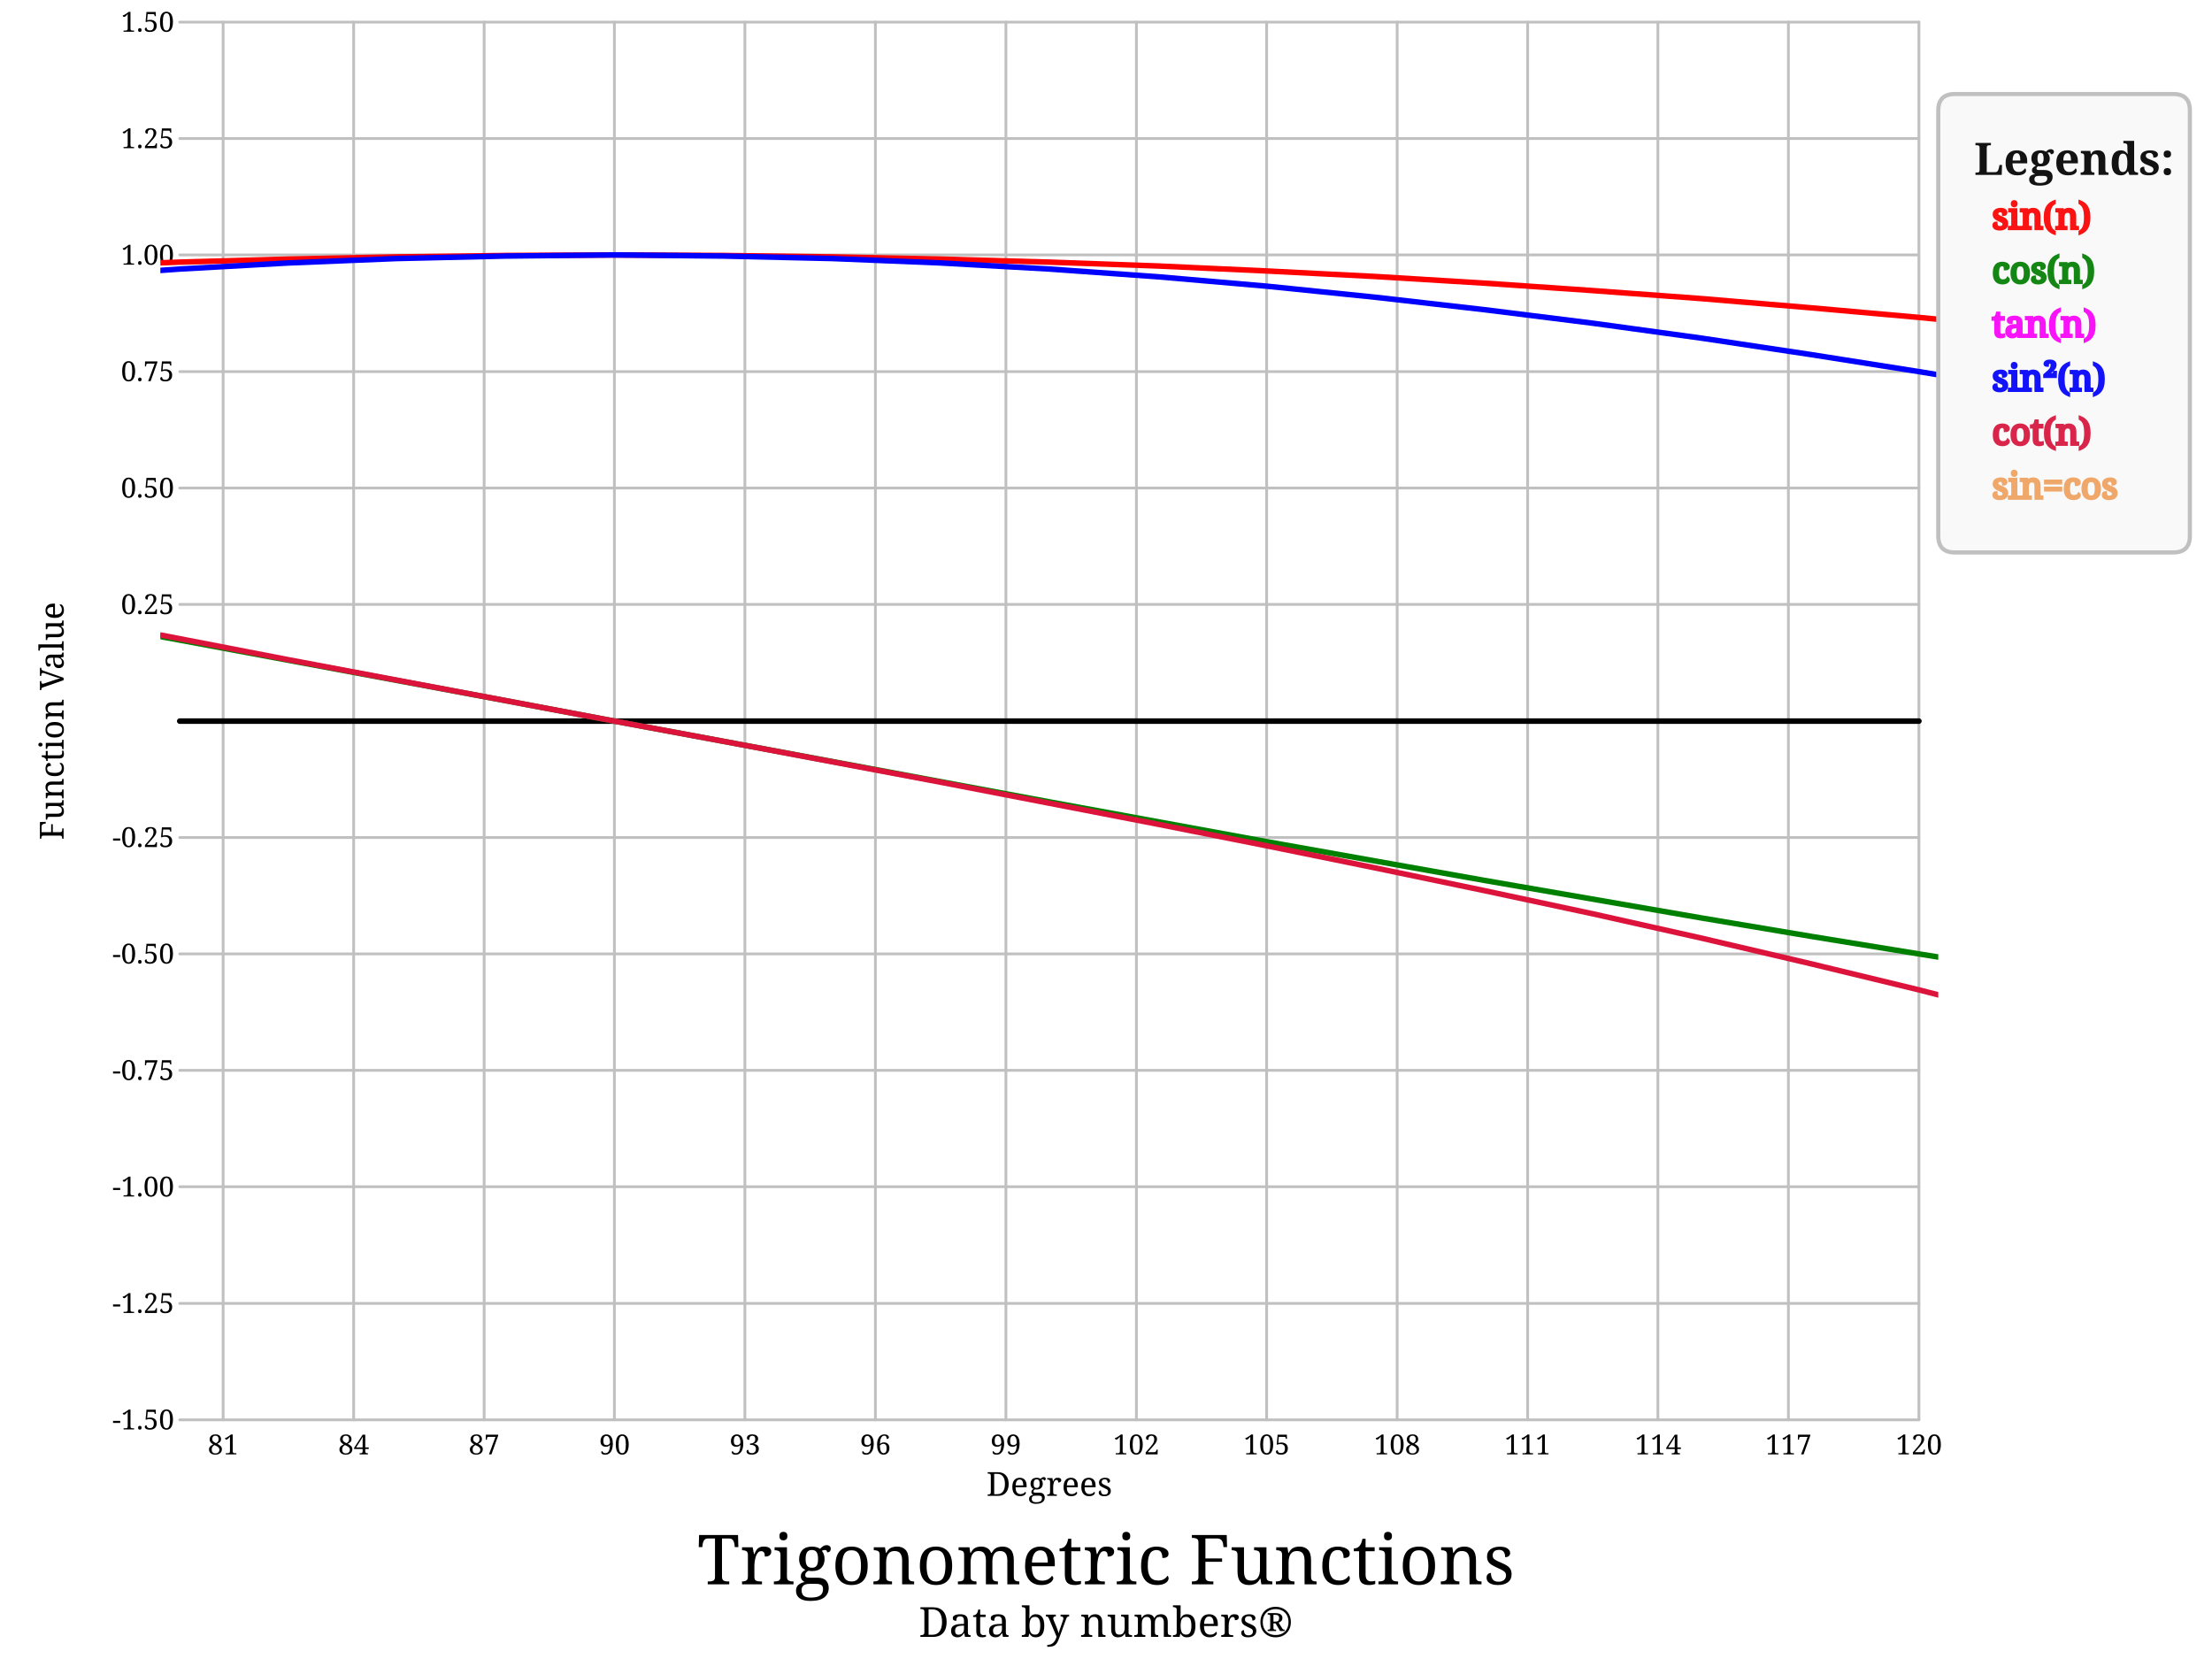
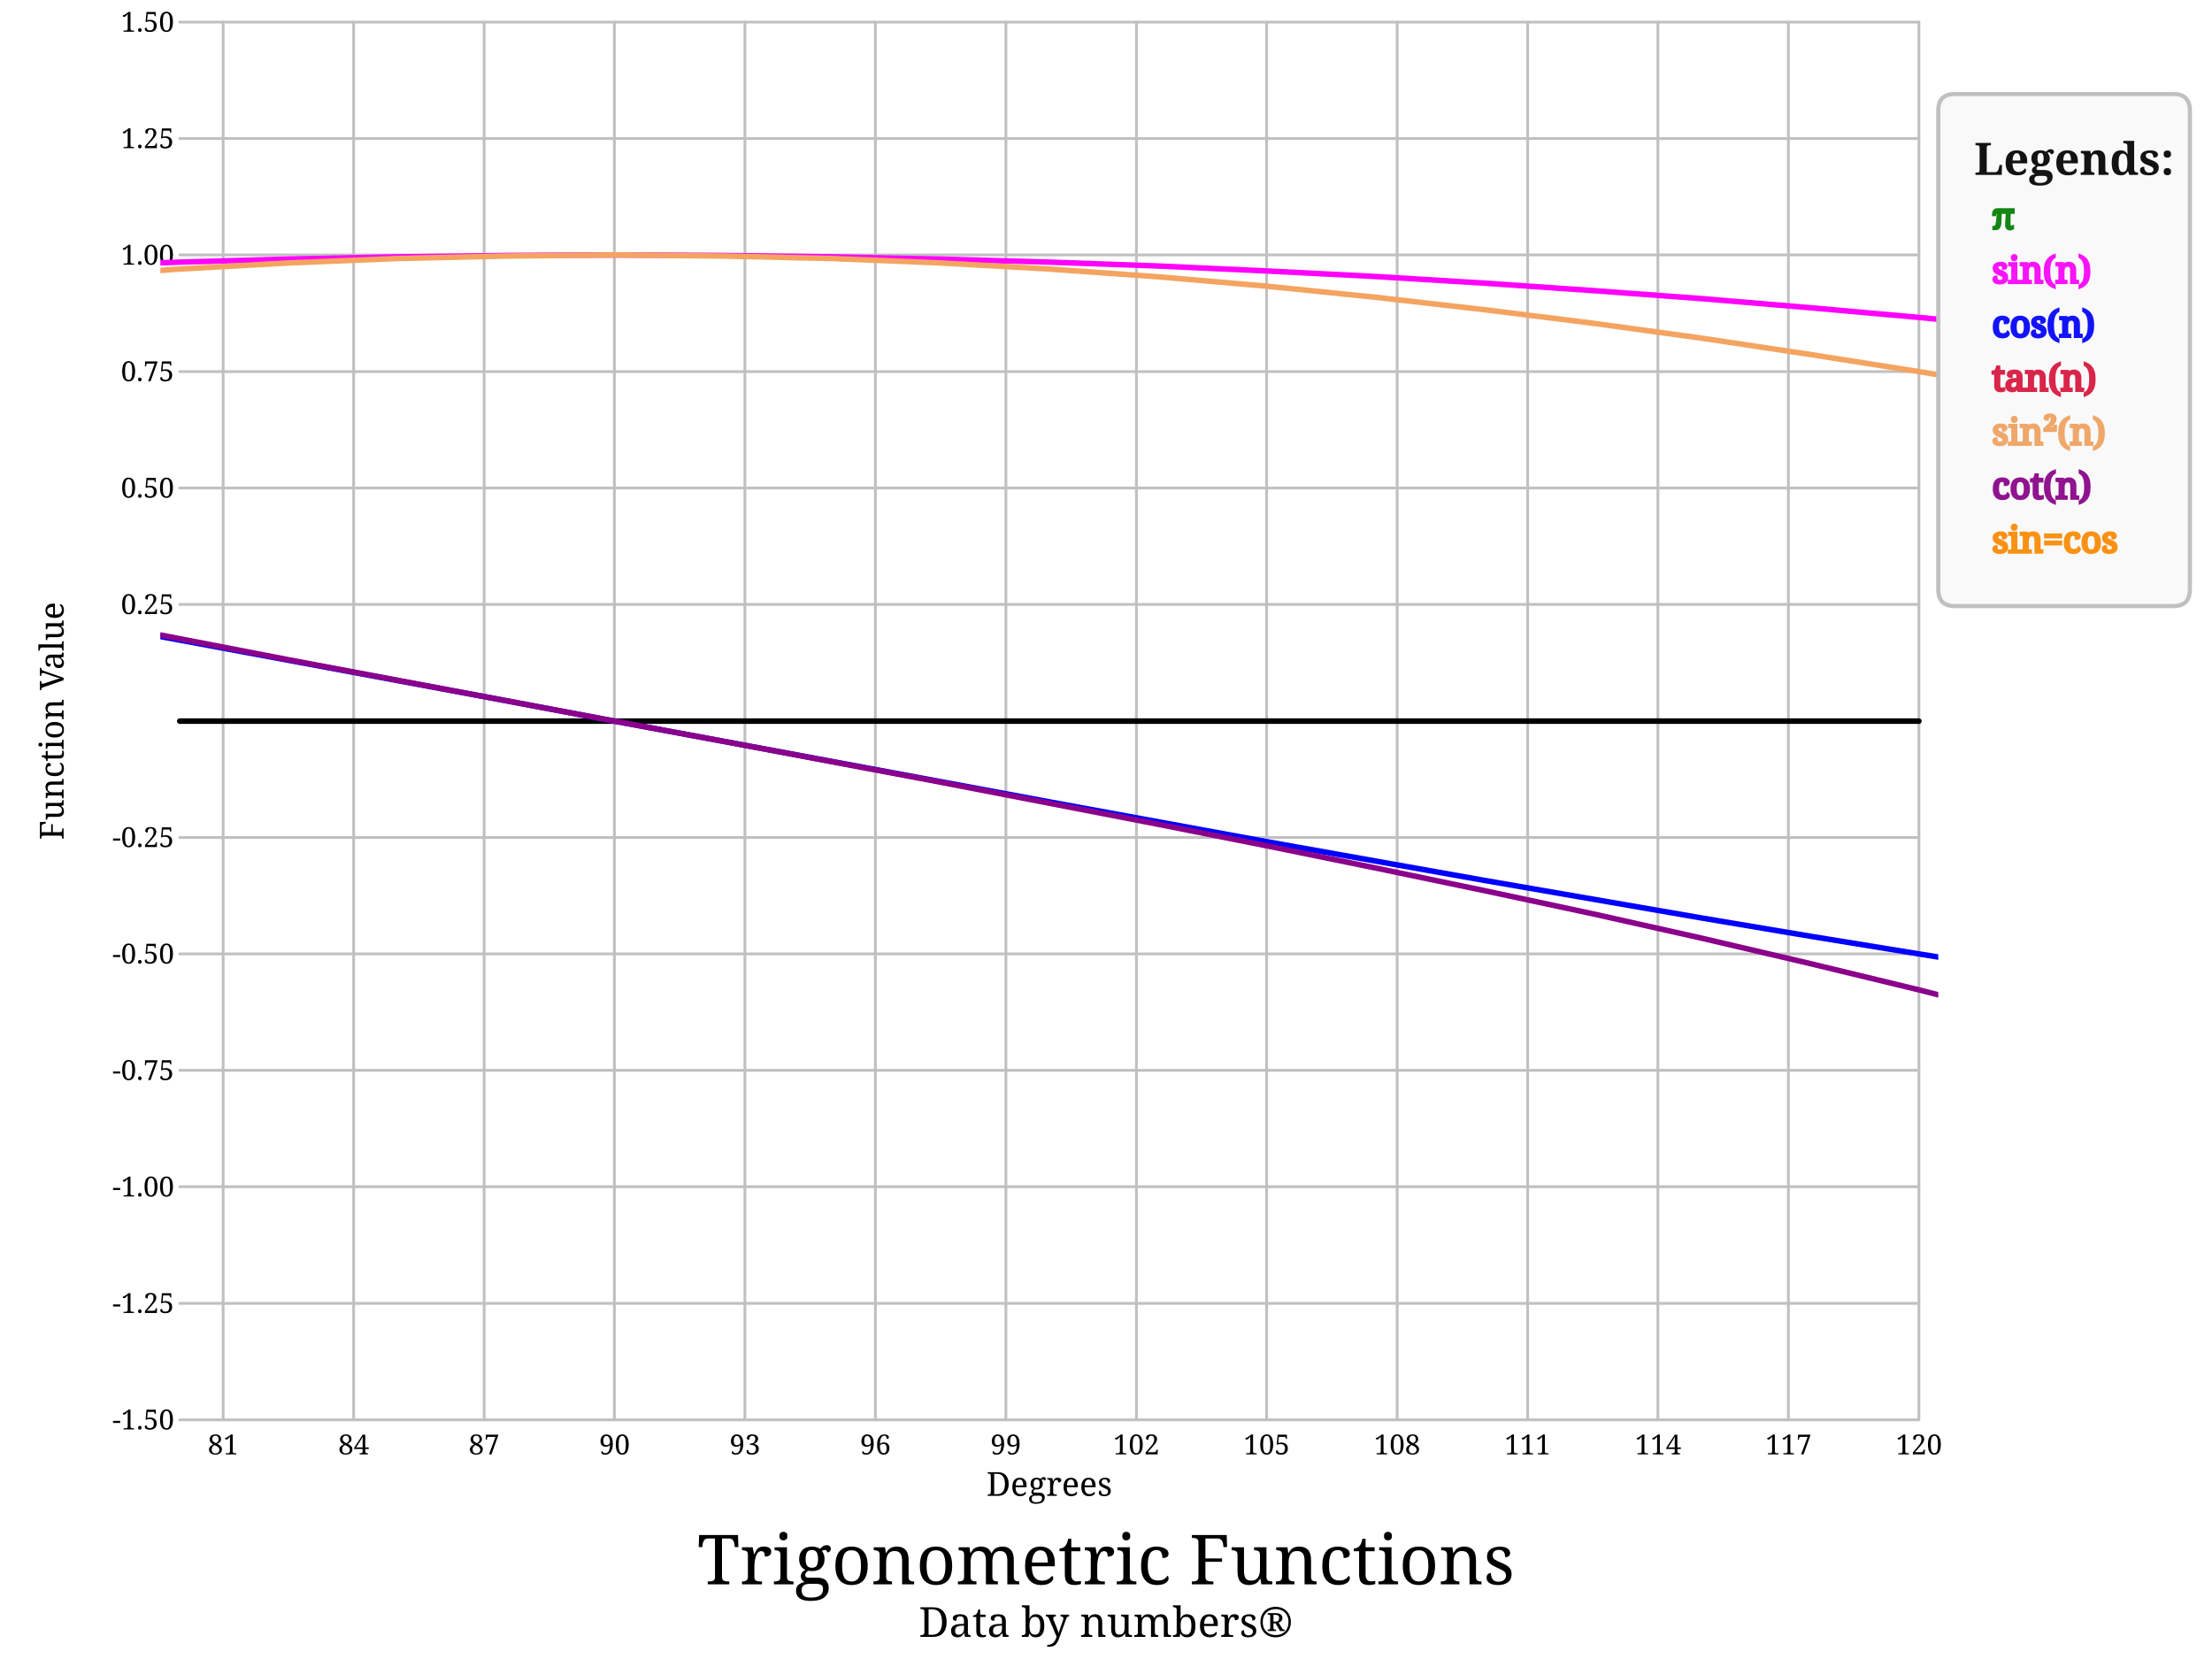
<svg xmlns="http://www.w3.org/2000/svg" id="svg-ex2" width="800" height="600">
  <defs>
    <clipPath id="plotable">
      <rect x="58.0" y="1.0" width="643.0" height="519.5" rx="0.0" />
    </clipPath>
  </defs>
  <style>
svg#svg-ex2 { background-color: #ffedcc }
#svg-ex2 path.lightBG { fill: rgba(220,220,220,0.667) }
#svg-ex2 path.midBG { fill: rgba(120,120,120,0.667) }
#svg-ex2 path.darkBG { fill: rgba(35,35,35,0.667) }
#svg-ex2 g.plotarea { opacity: 1.0 }
#svg-ex2 g.plotarea path:hover { stroke-width: 5.0 }
#svg-ex2 path { stroke-width: 2.0; fill: none; stroke-linecap: round }
#svg-ex2 path.axes { stroke: black }
#svg-ex2 path.xlabel, #svg-ex2 path.ylabel { stroke: silver; stroke-width: 1 }
#svg-ex2 text { font-family: serif }
#svg-ex2 text.legend { font-size: 13.0px }
#svg-ex2 text.legend.headline { font-size: 16.2px; font-weight: bold }
+ #svg-ex2 text.legend.pie { font-size: 13.0px }
#svg-ex2 text.subtitle { font-size: 15.0px; text-anchor: middle }
#svg-ex2 text.title { font-size: 25.0px; text-anchor: middle }
#svg-ex2 text.xlabel { font-size: 10.0px; text-anchor: middle }
+ #svg-ex2 text.xtags { font-size: 10.0px; text-anchor: middle }
#svg-ex2 text.xtitle, #svg-ex2 text.ytitle { font-size: 12.0px; text-anchor: middle }
#svg-ex2 text.ylabel { font-size: 10.0px; text-anchor: end; dominant-baseline: middle }
- #svg-ex2 path.plot03 { stroke: #ff0000 }
- #svg-ex2 text.plot03, #svg-ex2 rect.plot03 { fill: #ff0000; stroke: #ff0000 }
- #svg-ex2 path.plot03.fill { stroke: none; fill: #ff0000; fill-opacity: 0.75 }
- #svg-ex2 path.plot04 { stroke: #008000 }
- #svg-ex2 text.plot04, #svg-ex2 rect.plot04 { fill: #008000; stroke: #008000 }
- #svg-ex2 path.plot04.fill { stroke: none; fill: #008000; fill-opacity: 0.75 }
- #svg-ex2 path.plot05 { stroke: #ff00ff }
- #svg-ex2 text.plot05, #svg-ex2 rect.plot05 { fill: #ff00ff; stroke: #ff00ff }
- #svg-ex2 path.plot05.fill { stroke: none; fill: #ff00ff; fill-opacity: 0.75 }
- #svg-ex2 path.plot06 { stroke: #0000ff }
- #svg-ex2 text.plot06, #svg-ex2 rect.plot06 { fill: #0000ff; stroke: #0000ff }
- #svg-ex2 path.plot06.fill { stroke: none; fill: #0000ff; fill-opacity: 0.75 }
- #svg-ex2 path.plot07 { stroke: #dc143c }
- #svg-ex2 text.plot07, #svg-ex2 rect.plot07 { fill: #dc143c; stroke: #dc143c }
- #svg-ex2 path.plot07.fill { stroke: none; fill: #dc143c; fill-opacity: 0.75 }
- #svg-ex2 path.plot08 { stroke: #f4a460 }
- #svg-ex2 text.plot08, #svg-ex2 rect.plot08 { fill: #f4a460; stroke: #f4a460 }
- #svg-ex2 path.plot08.fill { stroke: none; fill: #f4a460; fill-opacity: 0.75 }
+ #svg-ex2 path.plot01 { stroke: #ff0000 }
+ #svg-ex2 text.plot01, #svg-ex2 rect.plot01 { fill: #ff0000; stroke: #ff0000 }
+ #svg-ex2 path.plot01.fill { stroke: none; fill: #ff0000; fill-opacity: 0.75 }
+ #svg-ex2 path.plot02 { stroke: #008000 }
+ #svg-ex2 text.plot02, #svg-ex2 rect.plot02 { fill: #008000; stroke: #008000 }
+ #svg-ex2 path.plot02.fill { stroke: none; fill: #008000; fill-opacity: 0.75 }
+ #svg-ex2 path.plot03 { stroke: #ff00ff }
+ #svg-ex2 text.plot03, #svg-ex2 rect.plot03 { fill: #ff00ff; stroke: #ff00ff }
+ #svg-ex2 path.plot03.fill { stroke: none; fill: #ff00ff; fill-opacity: 0.75 }
+ #svg-ex2 path.plot04 { stroke: #0000ff }
+ #svg-ex2 text.plot04, #svg-ex2 rect.plot04 { fill: #0000ff; stroke: #0000ff }
+ #svg-ex2 path.plot04.fill { stroke: none; fill: #0000ff; fill-opacity: 0.75 }
+ #svg-ex2 path.plot05 { stroke: #dc143c }
+ #svg-ex2 text.plot05, #svg-ex2 rect.plot05 { fill: #dc143c; stroke: #dc143c }
+ #svg-ex2 path.plot05.fill { stroke: none; fill: #dc143c; fill-opacity: 0.75 }
+ #svg-ex2 path.plot06 { stroke: #f4a460 }
+ #svg-ex2 text.plot06, #svg-ex2 rect.plot06 { fill: #f4a460; stroke: #f4a460 }
+ #svg-ex2 path.plot06.fill { stroke: none; fill: #f4a460; fill-opacity: 0.75 }
+ #svg-ex2 path.plot07 { stroke: #8b008b }
+ #svg-ex2 text.plot07, #svg-ex2 rect.plot07 { fill: #8b008b; stroke: #8b008b }
+ #svg-ex2 path.plot07.fill { stroke: none; fill: #8b008b; fill-opacity: 0.75 }
+ #svg-ex2 path.plot08 { stroke: #ff8c00 }
+ #svg-ex2 text.plot08, #svg-ex2 rect.plot08 { fill: #ff8c00; stroke: #ff8c00 }
+ #svg-ex2 path.plot08.fill { stroke: none; fill: #ff8c00; fill-opacity: 0.75 }
#svg-ex2 path.legend { fill: silver; stroke: silver; fill-opacity: 0.1; stroke-width: 1.5 }
</style>
  <text x="80.72" y="526.00" class="xlabel">81</text>
  <text x="127.90" y="526.00" class="xlabel">84</text>
  <text x="175.08" y="526.00" class="xlabel">87</text>
  <text x="222.25" y="526.00" class="xlabel">90</text>
  <text x="269.42" y="526.00" class="xlabel">93</text>
  <text x="316.60" y="526.00" class="xlabel">96</text>
  <text x="363.77" y="526.00" class="xlabel">99</text>
  <text x="410.95" y="526.00" class="xlabel">102</text>
  <text x="458.12" y="526.00" class="xlabel">105</text>
  <text x="505.30" y="526.00" class="xlabel">108</text>
  <text x="552.47" y="526.00" class="xlabel">111</text>
  <text x="599.65" y="526.00" class="xlabel">114</text>
  <text x="646.83" y="526.00" class="xlabel">117</text>
  <text x="694.00" y="526.00" class="xlabel">120</text>
  <path class="xlabel" d=" M 80.7,513.5 V 8.0 M 127.9,513.5 V 8.0 M 175.1,513.5 V 8.0 M 222.2,513.5 V 8.0 M 269.4,513.5 V 8.0 M 316.6,513.5 V 8.0 M 363.8,513.5 V 8.0 M 411.0,513.5 V 8.0 M 458.1,513.5 V 8.0 M 505.3,513.5 V 8.0 M 552.5,513.5 V 8.0 M 599.6,513.5 V 8.0 M 646.8,513.5 V 8.0 M 694.0,513.5 V 8.0 " />
  <text x="63.00" y="218.62" class="ylabel">0.25</text>
  <text x="63.00" y="302.88" class="ylabel">-0.25</text>
  <text x="63.00" y="176.50" class="ylabel">0.50</text>
  <text x="63.00" y="345.00" class="ylabel">-0.50</text>
  <text x="63.00" y="134.38" class="ylabel">0.75</text>
  <text x="63.00" y="387.12" class="ylabel">-0.75</text>
  <text x="63.00" y="92.25" class="ylabel">1.00</text>
  <text x="63.00" y="429.25" class="ylabel">-1.00</text>
  <text x="63.00" y="50.12" class="ylabel">1.25</text>
  <text x="63.00" y="471.38" class="ylabel">-1.25</text>
  <text x="63.00" y="8.00" class="ylabel">1.50</text>
  <text x="63.00" y="513.50" class="ylabel">-1.50</text>
  <path class="ylabel" d=" M 65.0,218.6 H 694.0 M 65.0,302.9 H 694.0 M 65.0,176.5 H 694.0 M 65.0,345.0 H 694.0 M 65.0,134.4 H 694.0 M 65.0,387.1 H 694.0 M 65.0,92.2 H 694.0 M 65.0,429.2 H 694.0 M 65.0,50.1 H 694.0 M 65.0,471.4 H 694.0 M 65.0,8.0 H 694.0 M 65.0,513.5 H 694.0 " />
  <path class="axes" d=" M 65.0,260.8 H 694.0 " />
  <g clip-path="url(#plotable)" class="plotarea">
+     <path class="plot02" d=" M -400.0,260.8 M -400.0,260.8 m -1.8,0.0 l -1.8,-3.5 l 3.5,1.8 l 3.5,-1.8 l -1.8,3.5 l 1.8,3.5 l -3.5,-1.8 l -3.5,1.8 l 1.8,-3.5 m 1.8,0.0 m 0.0,-4.2 c 2.3,0.0 4.2,2.3 4.2,4.2 c 0.0,2.3 -2.3,4.2 -4.2,4.2 c -2.3,0.0 -4.2,-2.3 -4.2,-4.2 c 0.0,-2.3 2.3,-4.2 4.2,-4.2 m 0.0,4.2 " />
    <path class="plot03" d=" M -400.0,260.8 L -400.0,253.4 M -400.0,238.8 M -400.0,231.5 M -400.0,224.3 M -400.0,217.1 M -400.0,210.1 M -400.0,203.1 M -400.0,196.3 M -400.0,189.5 M -400.0,182.9 M -400.0,176.5 M -400.0,170.2 M -400.0,164.1 M -400.0,158.2 M -400.0,152.4 M -400.0,146.9 M -400.0,141.6 M -400.0,136.5 M -400.0,131.7 L -367.4,127.1 L -328.1,122.7 L -288.8,118.6 L -249.5,114.8 L -210.2,111.3 L -170.9,108.0 L -131.6,105.1 L -92.2,102.4 L -52.9,100.0 L -13.6,98.0 L 25.7,96.2 L 65.0,94.8 L 104.3,93.7 L 143.6,92.9 L 182.9,92.4 L 222.2,92.2 L 261.6,92.4 L 300.9,92.9 L 340.2,93.7 L 379.5,94.8 L 418.8,96.2 L 458.1,98.0 L 497.4,100.0 L 536.8,102.4 L 576.1,105.1 L 615.4,108.0 L 654.7,111.3 L 694.0,114.8 L 733.3,118.6 L 772.6,122.7 L 811.9,127.1 L 851.2,131.7 L 890.6,136.5 L 929.9,141.6 L 969.2,146.9 L 1008.5,152.4 L 1047.8,158.2 L 1087.1,164.1 L 1126.4,170.2 L 1165.8,176.5 L 1200.0,182.9 M 1200.0,196.3 M 1200.0,203.1 M 1200.0,210.1 M 1200.0,217.1 M 1200.0,224.3 M 1200.0,231.5 M 1200.0,238.8 M 1200.0,246.1 M 1200.0,253.4 M 1200.0,260.8 M 1200.0,268.1 M 1200.0,275.4 M 1200.0,282.7 M 1200.0,290.0 M 1200.0,297.2 M 1200.0,304.4 M 1200.0,311.4 M 1200.0,318.4 M 1200.0,325.2 M 1200.0,332.0 M 1200.0,338.6 M 1200.0,345.0 M 1200.0,351.3 M 1200.0,357.4 M 1200.0,363.3 M 1200.0,369.1 M 1200.0,374.6 M 1200.0,379.9 M 1200.0,385.0 M 1200.0,389.8 M 1200.0,394.4 M 1200.0,398.8 M 1200.0,402.9 M 1200.0,406.7 M 1200.0,410.2 M 1200.0,413.5 M 1200.0,416.4 M 1200.0,419.1 M 1200.0,421.5 M 1200.0,423.5 M 1200.0,425.3 M 1200.0,426.7 M 1200.0,427.8 M 1200.0,428.6 M 1200.0,429.1 M 1200.0,429.2 M 1200.0,429.1 M 1200.0,428.6 M 1200.0,427.8 M 1200.0,426.7 M 1200.0,425.3 M 1200.0,423.5 M 1200.0,421.5 M 1200.0,419.1 M 1200.0,416.4 M 1200.0,413.5 M 1200.0,410.2 M 1200.0,406.7 M 1200.0,402.9 M 1200.0,398.8 M 1200.0,394.4 M 1200.0,389.8 M 1200.0,385.0 M 1200.0,379.9 M 1200.0,374.6 M 1200.0,369.1 M 1200.0,363.3 M 1200.0,357.4 M 1200.0,351.3 M 1200.0,345.0 M 1200.0,338.6 M 1200.0,332.0 M 1200.0,325.2 M 1200.0,318.4 M 1200.0,311.4 M 1200.0,304.4 M 1200.0,297.2 M 1200.0,290.0 M 1200.0,282.7 M 1200.0,275.4 M 1200.0,268.1 M 1200.0,260.8 M -400.0,260.8 " />
    <path class="plot04" d=" M -400.0,92.2 L -400.0,92.4 M -400.0,93.7 M -400.0,94.8 M -400.0,96.2 M -400.0,98.0 M -400.0,100.0 M -400.0,102.4 M -400.0,105.1 M -400.0,108.0 M -400.0,111.3 M -400.0,114.8 M -400.0,118.6 M -400.0,122.7 M -400.0,127.1 M -400.0,131.7 M -400.0,136.5 M -400.0,141.6 M -400.0,146.9 M -400.0,152.4 L -367.4,158.2 L -328.1,164.1 L -288.8,170.2 L -249.5,176.5 L -210.2,182.9 L -170.9,189.5 L -131.6,196.3 L -92.2,203.1 L -52.9,210.1 L -13.6,217.1 L 25.7,224.3 L 65.0,231.5 L 104.3,238.8 L 143.6,246.1 L 182.9,253.4 L 222.2,260.8 L 261.6,268.1 L 300.9,275.4 L 340.2,282.7 L 379.5,290.0 L 418.8,297.2 L 458.1,304.4 L 497.4,311.4 L 536.8,318.4 L 576.1,325.2 L 615.4,332.0 L 654.7,338.6 L 694.0,345.0 L 733.3,351.3 L 772.6,357.4 L 811.9,363.3 L 851.2,369.1 L 890.6,374.6 L 929.9,379.9 L 969.2,385.0 L 1008.5,389.8 L 1047.8,394.4 L 1087.1,398.8 L 1126.4,402.9 L 1165.8,406.7 L 1200.0,410.2 M 1200.0,416.4 M 1200.0,419.1 M 1200.0,421.5 M 1200.0,423.5 M 1200.0,425.3 M 1200.0,426.7 M 1200.0,427.8 M 1200.0,428.6 M 1200.0,429.1 M 1200.0,429.2 M 1200.0,429.1 M 1200.0,428.6 M 1200.0,427.8 M 1200.0,426.7 M 1200.0,425.3 M 1200.0,423.5 M 1200.0,421.5 M 1200.0,419.1 M 1200.0,416.4 M 1200.0,413.5 M 1200.0,410.2 M 1200.0,406.7 M 1200.0,402.9 M 1200.0,398.8 M 1200.0,394.4 M 1200.0,389.8 M 1200.0,385.0 M 1200.0,379.9 M 1200.0,374.6 M 1200.0,369.1 M 1200.0,363.3 M 1200.0,357.4 M 1200.0,351.3 M 1200.0,345.0 M 1200.0,338.6 M 1200.0,332.0 M 1200.0,325.2 M 1200.0,318.4 M 1200.0,311.4 M 1200.0,304.4 M 1200.0,297.2 M 1200.0,290.0 M 1200.0,282.7 M 1200.0,275.4 M 1200.0,268.1 M 1200.0,260.8 M 1200.0,253.4 M 1200.0,246.1 M 1200.0,238.8 M 1200.0,231.5 M 1200.0,224.3 M 1200.0,217.1 M 1200.0,210.1 M 1200.0,203.1 M 1200.0,196.3 M 1200.0,189.5 M 1200.0,182.9 M 1200.0,176.5 M 1200.0,170.2 M 1200.0,164.1 M 1200.0,158.2 M 1200.0,152.4 M 1200.0,146.9 M 1200.0,141.6 M 1200.0,136.5 M 1200.0,131.7 M 1200.0,127.1 M 1200.0,122.7 M 1200.0,118.6 M 1200.0,114.8 M 1200.0,111.3 M 1200.0,108.0 M 1200.0,105.1 M 1200.0,102.4 M 1200.0,100.0 M 1200.0,98.0 M 1200.0,96.2 M 1200.0,94.8 M 1200.0,93.7 M 1200.0,92.9 M 1200.0,92.4 M 1200.0,92.2 M -400.0,92.2 " />
    <path class="plot05" d=" M -400.0,260.8 L -400.0,253.4 M -400.0,238.6 M -400.0,231.0 M -400.0,223.4 M -400.0,215.6 M -400.0,207.6 M -400.0,199.4 M -400.0,191.0 M -400.0,182.2 M -400.0,173.0 M -400.0,163.5 M -400.0,153.4 M -400.0,142.8 M -400.0,131.5 M -400.0,119.4 M -400.0,106.3 M -400.0,92.2 M -400.0,76.9 M -400.0,59.9 L -367.4,41.2 L -328.1,20.1 L -288.8,-3.7 L -249.5,-31.1 L -210.2,-62.9 L -170.9,-100.6 L -131.6,-146.0 L -92.2,-202.2 L -52.9,-273.7 L -13.6,-300.0 M 65.0,-300.0 M 104.3,-300.0 M 143.6,-300.0 M 182.9,-300.0 M 222.2,-300.0 M 261.6,900.0 M 300.9,900.0 M 340.2,900.0 M 379.5,900.0 M 418.8,900.0 L 458.1,889.6 L 497.4,795.2 L 536.8,723.7 L 576.1,667.5 L 615.4,622.1 L 654.7,584.4 L 694.0,552.6 L 733.3,525.2 L 772.6,501.4 L 811.9,480.3 L 851.2,461.6 L 890.6,444.6 L 929.9,429.2 L 969.2,415.2 L 1008.5,402.1 L 1047.8,390.0 L 1087.1,378.7 L 1126.4,368.1 L 1165.8,358.0 L 1200.0,348.5 M 1200.0,330.5 M 1200.0,322.1 M 1200.0,313.9 M 1200.0,305.9 M 1200.0,298.1 M 1200.0,290.5 M 1200.0,282.9 M 1200.0,275.5 M 1200.0,268.1 M 1200.0,260.8 M 1200.0,253.4 M 1200.0,246.0 M 1200.0,238.6 M 1200.0,231.0 M 1200.0,223.4 M 1200.0,215.6 M 1200.0,207.6 M 1200.0,199.4 M 1200.0,191.0 M 1200.0,182.2 M 1200.0,173.0 M 1200.0,163.5 M 1200.0,153.4 M 1200.0,142.8 M 1200.0,131.5 M 1200.0,119.4 M 1200.0,106.3 M 1200.0,92.2 M 1200.0,76.9 M 1200.0,59.9 M 1200.0,41.2 M 1200.0,20.1 M 1200.0,-3.7 M 1200.0,-31.1 M 1200.0,-62.9 M 1200.0,-100.6 M 1200.0,-146.0 M 1200.0,-202.2 M 1200.0,-273.7 M 1200.0,-300.0 M 1200.0,-300.0 M 1200.0,-300.0 M 1200.0,-300.0 M 1200.0,-300.0 M 1200.0,-300.0 M 1200.0,-300.0 M 1200.0,900.0 M 1200.0,900.0 M 1200.0,900.0 M 1200.0,900.0 M 1200.0,900.0 M 1200.0,889.6 M 1200.0,795.2 M 1200.0,723.7 M 1200.0,667.5 M 1200.0,622.1 M 1200.0,584.4 M 1200.0,552.6 M 1200.0,525.2 M 1200.0,501.4 M 1200.0,480.3 M 1200.0,461.6 M 1200.0,444.6 M 1200.0,429.2 M 1200.0,415.2 M 1200.0,402.1 M 1200.0,390.0 M 1200.0,378.7 M 1200.0,368.1 M 1200.0,358.0 M 1200.0,348.5 M 1200.0,339.3 M 1200.0,330.5 M 1200.0,322.1 M 1200.0,313.9 M 1200.0,305.9 M 1200.0,298.1 M 1200.0,290.5 M 1200.0,282.9 M 1200.0,275.5 M 1200.0,268.1 M 1200.0,260.8 M -400.0,260.8 " />
    <path class="plot06" d=" M -400.0,260.8 L -400.0,260.4 M -400.0,257.9 M -400.0,255.7 M -400.0,252.9 M -400.0,249.5 M -400.0,245.5 M -400.0,241.0 M -400.0,236.1 M -400.0,230.7 M -400.0,224.8 M -400.0,218.6 M -400.0,212.1 M -400.0,205.3 M -400.0,198.3 M -400.0,191.1 M -400.0,183.8 M -400.0,176.5 M -400.0,169.2 M -400.0,161.9 L -367.4,154.7 L -328.1,147.7 L -288.8,140.9 L -249.5,134.4 L -210.2,128.2 L -170.9,122.3 L -131.6,116.9 L -92.2,112.0 L -52.9,107.5 L -13.6,103.5 L 25.7,100.1 L 65.0,97.3 L 104.3,95.1 L 143.6,93.5 L 182.9,92.6 L 222.2,92.2 L 261.6,92.6 L 300.9,93.5 L 340.2,95.1 L 379.5,97.3 L 418.8,100.1 L 458.1,103.5 L 497.4,107.5 L 536.8,112.0 L 576.1,116.9 L 615.4,122.3 L 654.7,128.2 L 694.0,134.4 L 733.3,140.9 L 772.6,147.7 L 811.9,154.7 L 851.2,161.9 L 890.6,169.2 L 929.9,176.5 L 969.2,183.8 L 1008.5,191.1 L 1047.8,198.3 L 1087.1,205.3 L 1126.4,212.1 L 1165.8,218.6 L 1200.0,224.8 M 1200.0,236.1 M 1200.0,241.0 M 1200.0,245.5 M 1200.0,249.5 M 1200.0,252.9 M 1200.0,255.7 M 1200.0,257.9 M 1200.0,259.5 M 1200.0,260.4 M 1200.0,260.8 M 1200.0,260.4 M 1200.0,259.5 M 1200.0,257.9 M 1200.0,255.7 M 1200.0,252.9 M 1200.0,249.5 M 1200.0,245.5 M 1200.0,241.0 M 1200.0,236.1 M 1200.0,230.7 M 1200.0,224.8 M 1200.0,218.6 M 1200.0,212.1 M 1200.0,205.3 M 1200.0,198.3 M 1200.0,191.1 M 1200.0,183.8 M 1200.0,176.5 M 1200.0,169.2 M 1200.0,161.9 M 1200.0,154.7 M 1200.0,147.7 M 1200.0,140.9 M 1200.0,134.4 M 1200.0,128.2 M 1200.0,122.3 M 1200.0,116.9 M 1200.0,112.0 M 1200.0,107.5 M 1200.0,103.5 M 1200.0,100.1 M 1200.0,97.3 M 1200.0,95.1 M 1200.0,93.5 M 1200.0,92.6 M 1200.0,92.2 M 1200.0,92.6 M 1200.0,93.5 M 1200.0,95.1 M 1200.0,97.3 M 1200.0,100.1 M 1200.0,103.5 M 1200.0,107.5 M 1200.0,112.0 M 1200.0,116.9 M 1200.0,122.3 M 1200.0,128.2 M 1200.0,134.4 M 1200.0,140.9 M 1200.0,147.7 M 1200.0,154.7 M 1200.0,161.9 M 1200.0,169.2 M 1200.0,176.5 M 1200.0,183.8 M 1200.0,191.1 M 1200.0,198.3 M 1200.0,205.3 M 1200.0,212.1 M 1200.0,218.6 M 1200.0,224.8 M 1200.0,230.7 M 1200.0,236.1 M 1200.0,241.0 M 1200.0,245.5 M 1200.0,249.5 M 1200.0,252.9 M 1200.0,255.7 M 1200.0,257.9 M 1200.0,259.5 M 1200.0,260.4 M 1200.0,260.8 M -400.0,260.8 " />
    <path class="plot07" d=" M -400.0,-300.0 L -400.0,-300.0 M -400.0,-300.0 M -400.0,-300.0 M -400.0,-300.0 M -400.0,-273.7 M -400.0,-202.2 M -400.0,-146.0 M -400.0,-100.6 M -400.0,-62.9 M -400.0,-31.1 M -400.0,-3.7 M -400.0,20.1 M -400.0,41.2 M -400.0,59.9 M -400.0,76.9 M -400.0,92.2 M -400.0,106.3 M -400.0,119.4 L -367.4,131.5 L -328.1,142.8 L -288.8,153.4 L -249.5,163.5 L -210.2,173.0 L -170.9,182.2 L -131.6,191.0 L -92.2,199.4 L -52.9,207.6 L -13.6,215.6 L 25.7,223.4 L 65.0,231.0 L 104.3,238.6 L 143.6,246.0 L 182.9,253.4 L 222.2,260.8 L 261.6,268.1 L 300.9,275.5 L 340.2,282.9 L 379.5,290.5 L 418.8,298.1 L 458.1,305.9 L 497.4,313.9 L 536.8,322.1 L 576.1,330.5 L 615.4,339.3 L 654.7,348.5 L 694.0,358.0 L 733.3,368.1 L 772.6,378.7 L 811.9,390.0 L 851.2,402.1 L 890.6,415.2 L 929.9,429.2 L 969.2,444.6 L 1008.5,461.6 L 1047.8,480.3 L 1087.1,501.4 L 1126.4,525.2 L 1165.8,552.6 L 1200.0,584.4 M 1200.0,667.5 M 1200.0,723.7 M 1200.0,795.2 M 1200.0,889.6 M 1200.0,900.0 M 1200.0,900.0 M 1200.0,900.0 M 1200.0,900.0 M 1200.0,900.0 M 1200.0,900.0 M 1200.0,-300.0 M 1200.0,-300.0 M 1200.0,-300.0 M 1200.0,-300.0 M 1200.0,-300.0 M 1200.0,-300.0 M 1200.0,-273.7 M 1200.0,-202.2 M 1200.0,-146.0 M 1200.0,-100.6 M 1200.0,-62.9 M 1200.0,-31.1 M 1200.0,-3.7 M 1200.0,20.1 M 1200.0,41.2 M 1200.0,59.9 M 1200.0,76.9 M 1200.0,92.2 M 1200.0,106.3 M 1200.0,119.4 M 1200.0,131.5 M 1200.0,142.8 M 1200.0,153.4 M 1200.0,163.5 M 1200.0,173.0 M 1200.0,182.2 M 1200.0,191.0 M 1200.0,199.4 M 1200.0,207.6 M 1200.0,215.6 M 1200.0,223.4 M 1200.0,231.0 M 1200.0,238.6 M 1200.0,246.0 M 1200.0,253.4 M 1200.0,260.7 M 1200.0,268.1 M 1200.0,275.5 M 1200.0,282.9 M 1200.0,290.5 M 1200.0,298.1 M 1200.0,305.9 M 1200.0,313.9 M 1200.0,322.1 M 1200.0,330.5 M 1200.0,339.3 M 1200.0,348.5 M 1200.0,358.0 M 1200.0,368.1 M 1200.0,378.7 M 1200.0,390.0 M 1200.0,402.1 M 1200.0,415.2 M 1200.0,429.2 M 1200.0,444.6 M 1200.0,461.6 M 1200.0,480.3 M 1200.0,501.4 M 1200.0,525.2 M 1200.0,552.6 M 1200.0,584.4 M 1200.0,622.1 M 1200.0,667.5 M 1200.0,723.7 M 1200.0,795.2 M 1200.0,889.6 M 1200.0,900.0 M 1200.0,900.0 M 1200.0,900.0 M 1200.0,900.0 M 1200.0,900.0 M 1200.0,900.0 M -400.0,-300.0 " />
    <path class="plot08" d=" M -400.0,141.6 M 1200.0,379.9 M -400.0,141.6 m -1.8,0.0 l -1.8,-3.5 l 3.5,1.8 l 3.5,-1.8 l -1.8,3.5 l 1.8,3.5 l -3.5,-1.8 l -3.5,1.8 l 1.8,-3.5 m 1.8,0.0 m 0.0,-4.2 c 2.3,0.0 4.2,2.3 4.2,4.2 c 0.0,2.3 -2.3,4.2 -4.2,4.2 c -2.3,0.0 -4.2,-2.3 -4.2,-4.2 c 0.0,-2.3 2.3,-4.2 4.2,-4.2 m 0.0,4.2 M 1200.0,379.9 m -1.8,0.0 l -1.8,-3.5 l 3.5,1.8 l 3.5,-1.8 l -1.8,3.5 l 1.8,3.5 l -3.5,-1.8 l -3.5,1.8 l 1.8,-3.5 m 1.8,0.0 m 0.0,-4.2 c 2.3,0.0 4.2,2.3 4.2,4.2 c 0.0,2.3 -2.3,4.2 -4.2,4.2 c -2.3,0.0 -4.2,-2.3 -4.2,-4.2 c 0.0,-2.3 2.3,-4.2 4.2,-4.2 m 0.0,4.2 " />
  </g>
  <text x="379.50" y="541.00" class="xtitle">Degrees</text>
  <text x="23.00" y="260.75" class="ytitle" transform="matrix(0.00,-1.00,1.00,0.00,-237.75,283.75)">Function Value</text>
  <text x="714.00" y="63.25" class="legend headline">Legends:</text>
-   <text x="720.50" y="82.75" class="plot03 legend">sin(n)</text>
-   <text x="720.50" y="102.25" class="plot04 legend">cos(n)</text>
-   <text x="720.50" y="121.75" class="plot05 legend">tan(n)</text>
-   <text x="720.50" y="141.25" class="plot06 legend">sin²(n)</text>
-   <text x="720.50" y="160.75" class="plot07 legend">cot(n)</text>
-   <text x="720.50" y="180.25" class="plot08 legend">sin=cos</text>
-   <path class="legend" d=" M 786.0,34.0 Q 792.0,34.0, 792.0,40.0 L 792.0,193.8 Q 792.0,199.8, 786.0,199.8 L 707.0,199.8 Q 701.0,199.8, 701.0,193.8 L 701.0,40.0 Q 701.0,34.0, 707.0,34.0 Z " />
+   <text x="720.50" y="82.75" class="plot02 legend">π</text>
+   <text x="720.50" y="102.25" class="plot03 legend">sin(n)</text>
+   <text x="720.50" y="121.75" class="plot04 legend">cos(n)</text>
+   <text x="720.50" y="141.25" class="plot05 legend">tan(n)</text>
+   <text x="720.50" y="160.75" class="plot06 legend">sin²(n)</text>
+   <text x="720.50" y="180.25" class="plot07 legend">cot(n)</text>
+   <text x="720.50" y="199.75" class="plot08 legend">sin=cos</text>
+   <path class="legend" d=" M 786.0,34.0 Q 792.0,34.0, 792.0,40.0 L 792.0,213.2 Q 792.0,219.2, 786.0,219.2 L 707.0,219.2 Q 701.0,219.2, 701.0,213.2 L 701.0,40.0 Q 701.0,34.0, 707.0,34.0 Z " />
  <text x="400.00" y="592.00" class="subtitle">Data by numbers®</text>
  <text x="400.00" y="573.00" class="title">Trigonometric Functions</text>
</svg>
